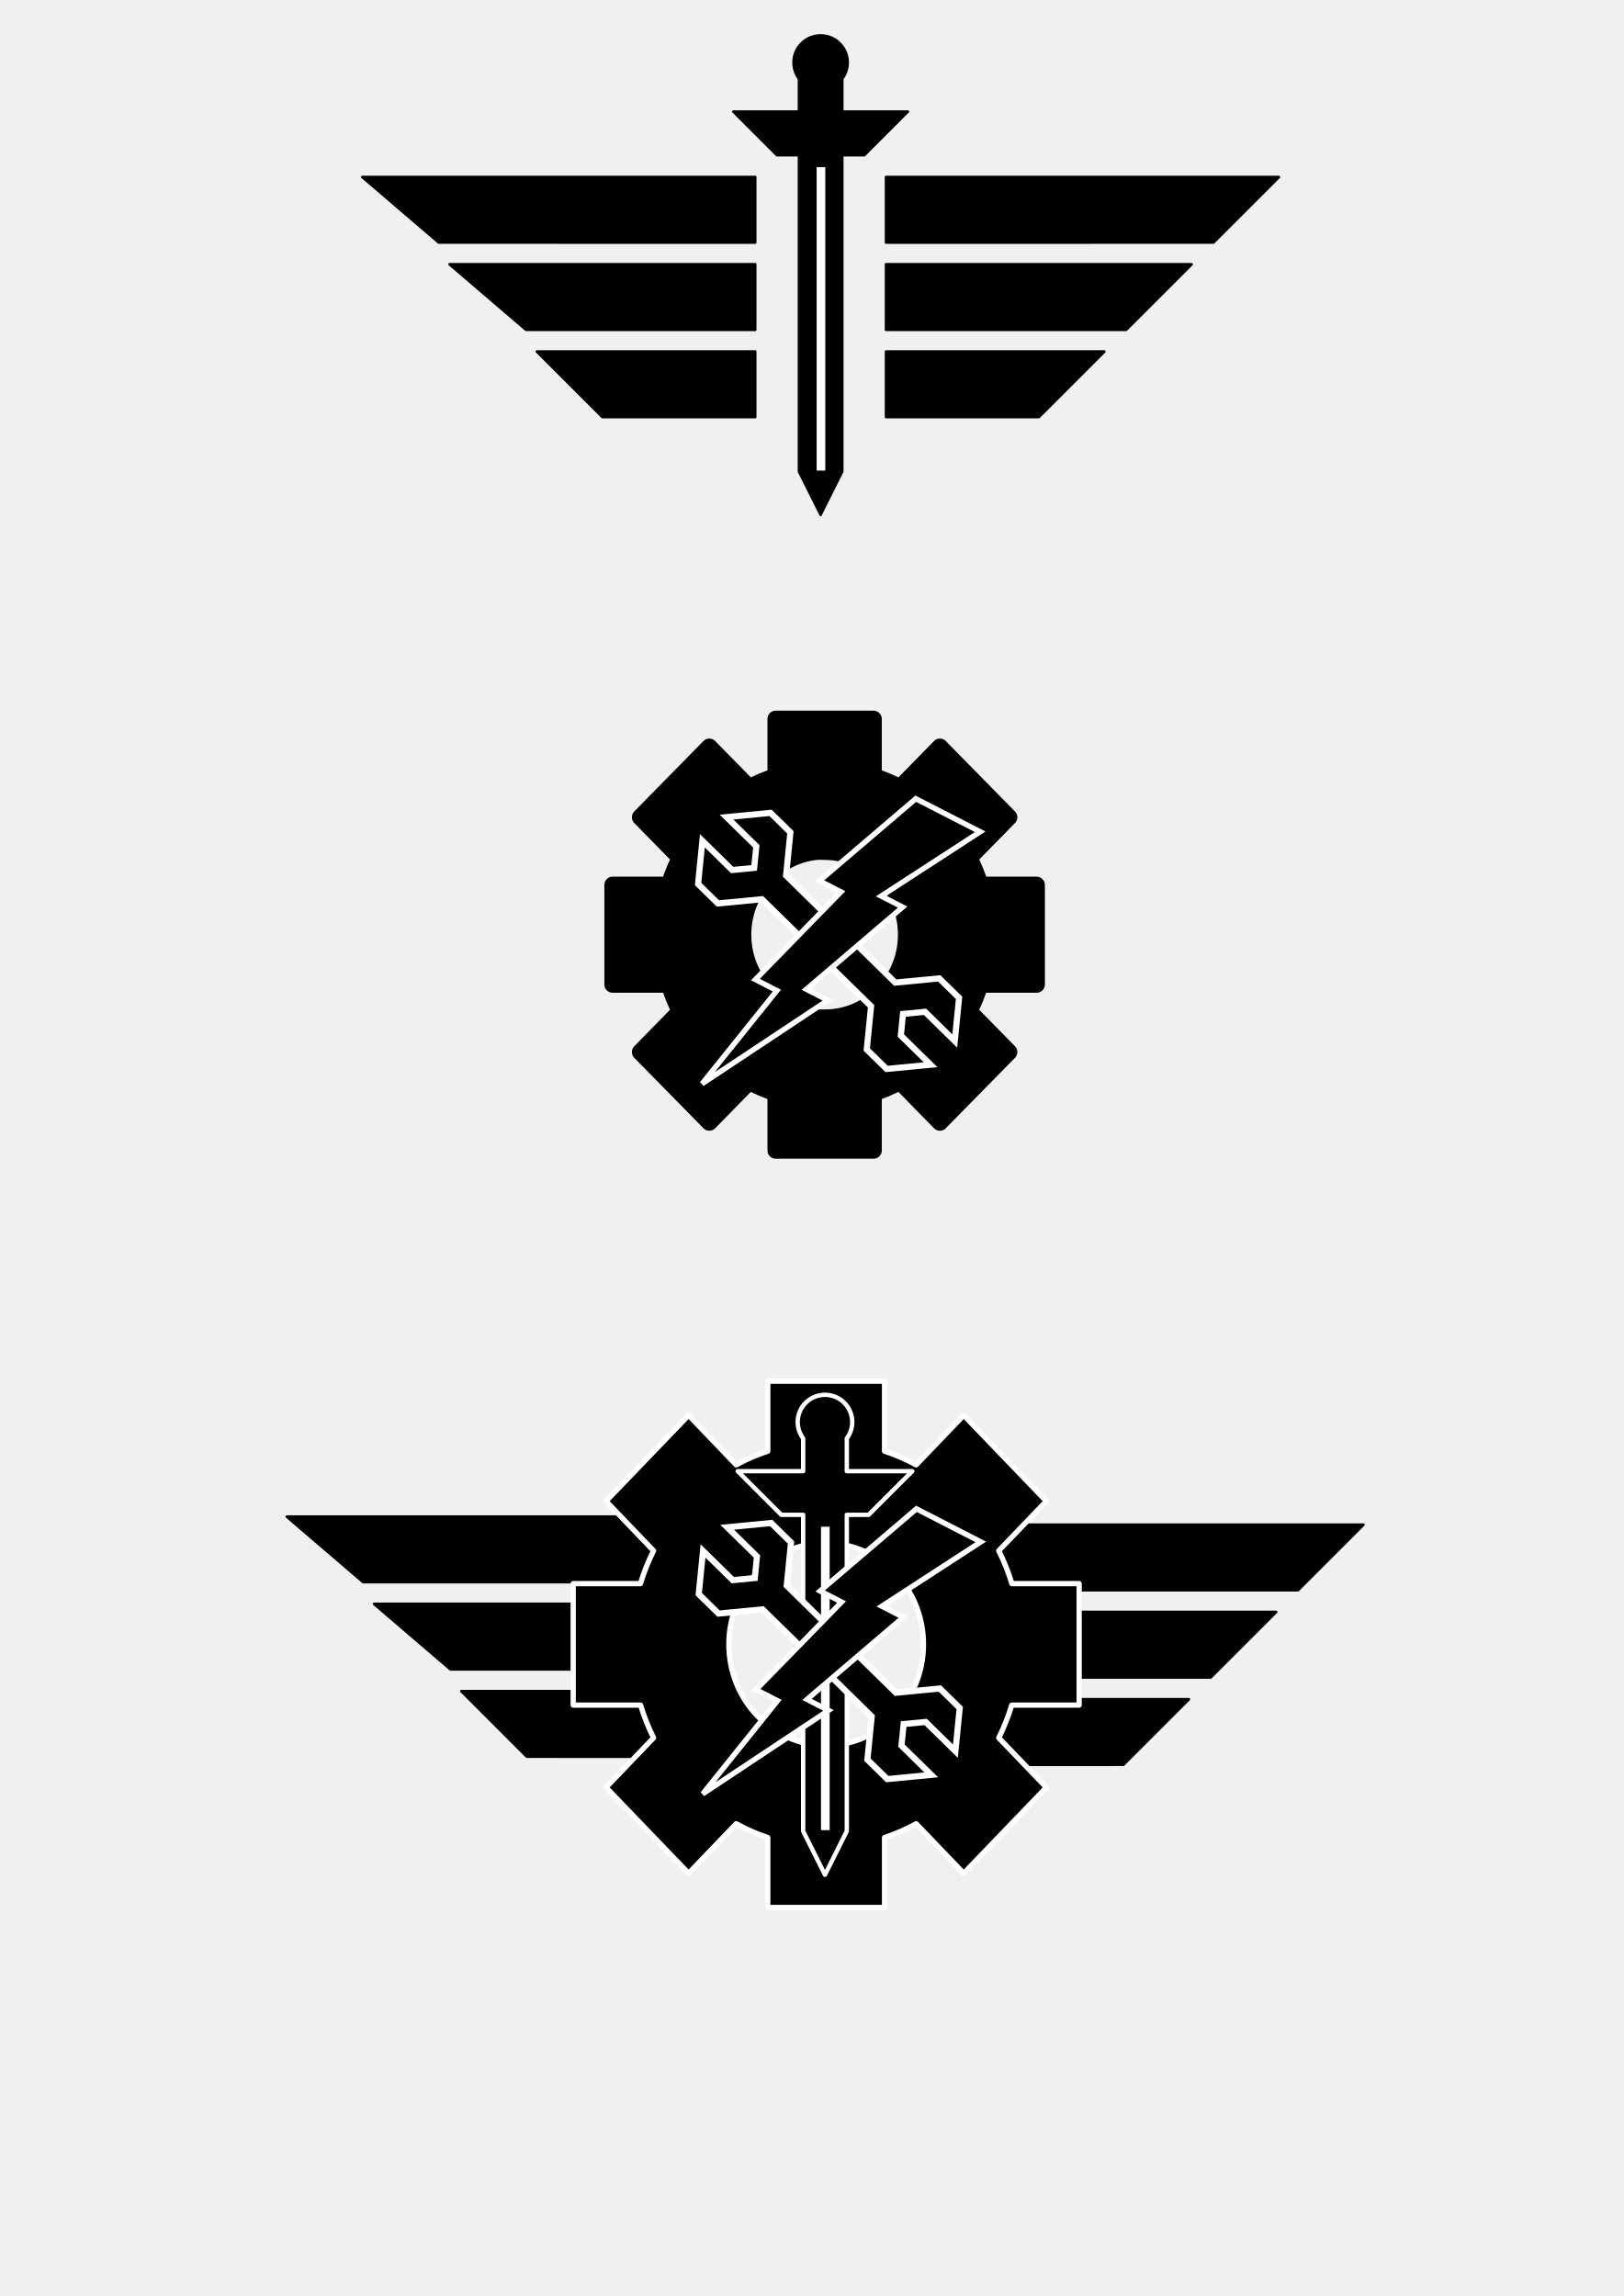
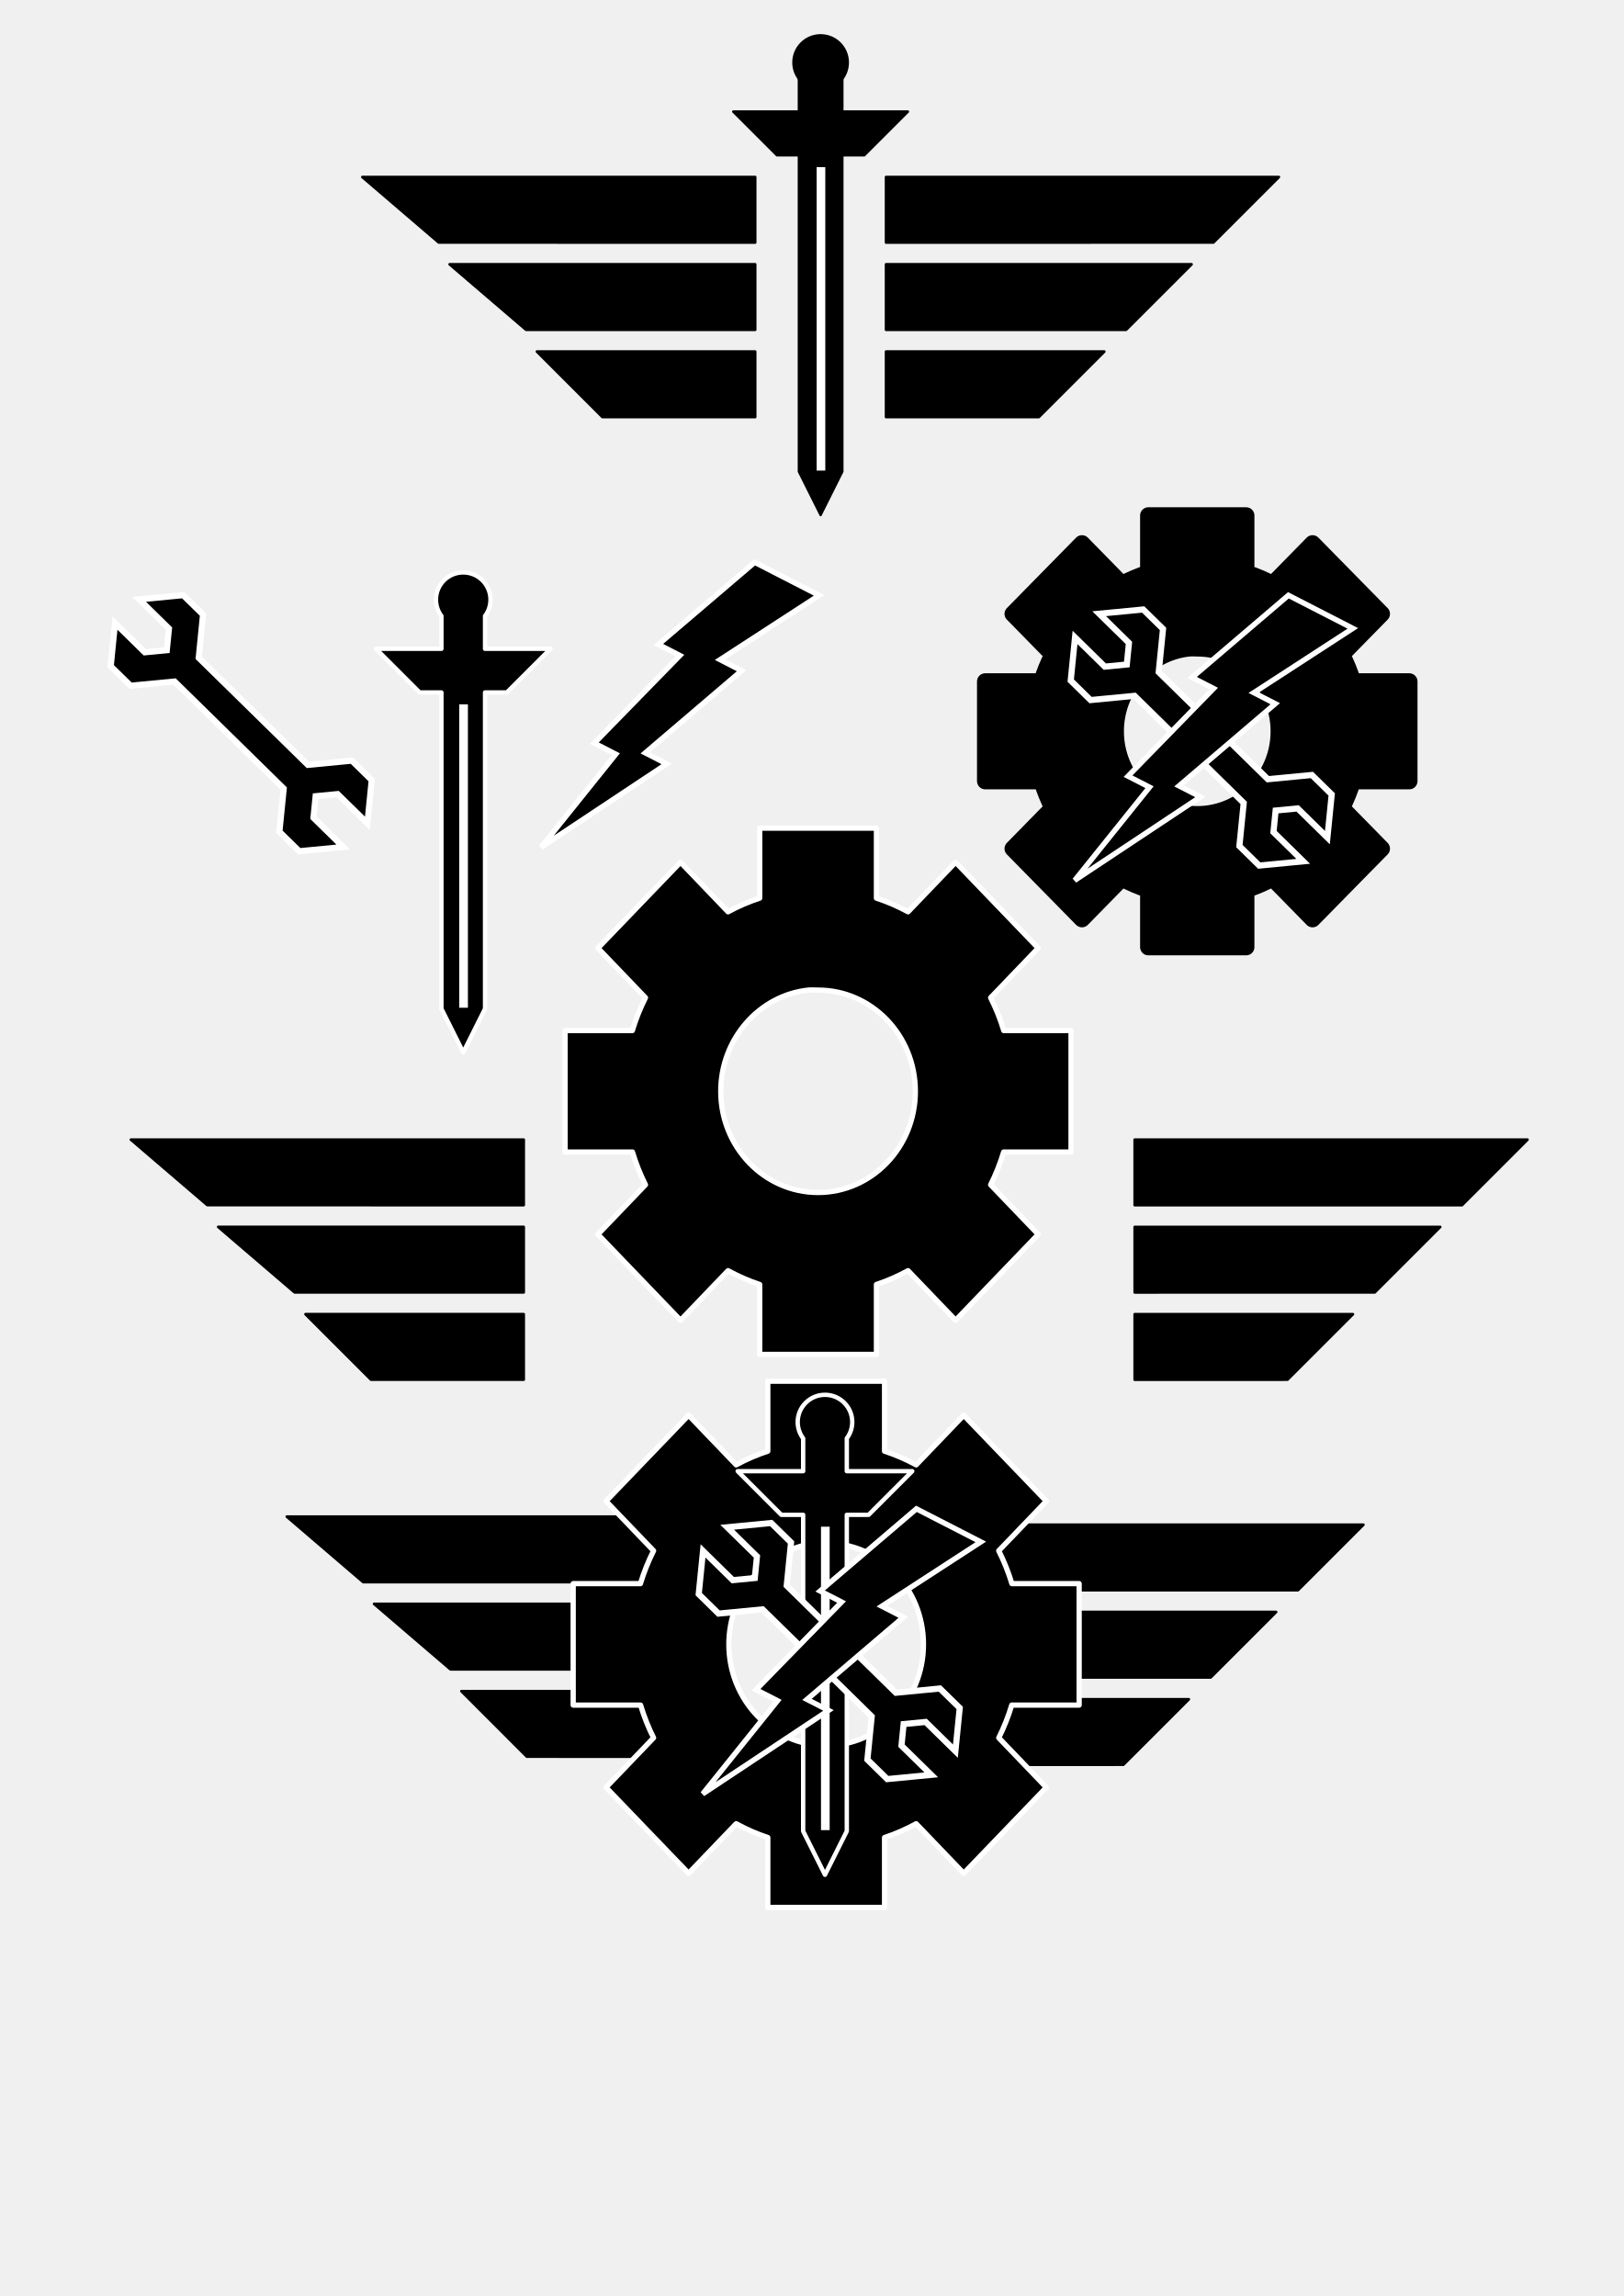
<svg xmlns="http://www.w3.org/2000/svg" width="744.094" height="1052.362" id="svg2" version="1.1">
  <defs id="defs4" />
  <g id="layer1">
    <path style="fill:#000000;stroke:#000000;stroke-width:1.155;stroke-linecap:butt;stroke-linejoin:round;stroke-miterlimit:4;stroke-dasharray:none;stroke-dashoffset:0;stroke-opacity:1" d="m 336.061,51.157 20,20 40,0 20,-20 -80,0 z" id="rect2991" />
    <path style="fill:#000000;fill-opacity:1;stroke:#000000;stroke-width:1.225;stroke-linecap:butt;stroke-linejoin:round;stroke-miterlimit:4;stroke-dasharray:none;stroke-dashoffset:0;stroke-opacity:1" d="m 166.061,81.144 35,30 145,0.013 0,-30.013 z" id="rect2993" />
    <path style="fill:#000000;fill-opacity:1;stroke:#000000;stroke-width:1.225;stroke-linecap:butt;stroke-linejoin:round;stroke-miterlimit:4;stroke-dasharray:none;stroke-dashoffset:0;stroke-opacity:1" d="m 206.061,121.144 35,30 105,0.013 0,-30.013 z" id="rect2995" />
    <path style="fill:#000000;fill-opacity:1;stroke:#000000;stroke-width:1.225;stroke-linecap:butt;stroke-linejoin:round;stroke-miterlimit:4;stroke-dasharray:none;stroke-dashoffset:0;stroke-opacity:1" d="m 246.061,161.144 30,30 70,0.013 0,-30.013 z" id="rect2997" />
    <path style="fill:#000000;fill-opacity:1;stroke:#000000;stroke-width:1.225;stroke-linecap:butt;stroke-linejoin:round;stroke-miterlimit:4;stroke-dasharray:none;stroke-dashoffset:0;stroke-opacity:1" d="m 406.061,81.144 0,30.013 150,-0.013 30,-30 z" id="rect2999" />
    <path style="fill:#000000;fill-opacity:1;stroke:#000000;stroke-width:1.225;stroke-linecap:butt;stroke-linejoin:round;stroke-miterlimit:4;stroke-dasharray:none;stroke-dashoffset:0;stroke-opacity:1" d="m 406.061,161.144 0,30.013 70,-0.013 30,-30 z" id="rect3004" />
    <path style="fill:#000000;fill-opacity:1;stroke:#000000;stroke-width:1.225;stroke-linecap:butt;stroke-linejoin:round;stroke-miterlimit:4;stroke-dasharray:none;stroke-dashoffset:0;stroke-opacity:1" d="m 406.061,121.144 0,30.013 110,-0.013 30,-30 z" id="rect3006" />
    <path style="fill:#000000;fill-opacity:1;stroke:#000000;stroke-width:1;stroke-linecap:butt;stroke-linejoin:round;stroke-miterlimit:4;stroke-dasharray:none;stroke-dashoffset:0;stroke-opacity:1" d="m 366.061,36.144 0,180 10,20 10,-20 0,-180 -20,0 z" id="rect3008" />
    <circle style="fill:#000000;fill-opacity:1;stroke:#000000;stroke-width:1;stroke-linecap:butt;stroke-linejoin:round;stroke-miterlimit:4;stroke-dasharray:none;stroke-dashoffset:0;stroke-opacity:1" id="path3035" cx="376.061" cy="28.644" r="12.5" />
    <rect style="fill:#ffffff;fill-opacity:1;stroke:#000000;stroke-width:0.925;stroke-linecap:butt;stroke-linejoin:round;stroke-miterlimit:4;stroke-dasharray:none;stroke-dashoffset:0;stroke-opacity:1" id="rect3043" width="4.894" height="140" x="373.776" y="76.144" />
-     <path style="fill:#000000;fill-opacity:1;stroke:#000000;stroke-width:7.541;stroke-linecap:butt;stroke-linejoin:round;stroke-miterlimit:4;stroke-dasharray:none;stroke-dashoffset:0;stroke-opacity:1" d="m 355.476,329.5 0,26.298 c -4.225,1.35 -8.281,3.081 -12.146,5.136 l -18.265,-18.641 -31.719,32.29 18.265,18.641 c -2.018,3.933 -3.72,8.065 -5.045,12.364 l -25.833,0 0,45.652 25.88,0 c 1.323,4.278 2.989,8.401 4.998,12.317 l -18.265,18.641 31.719,32.29 18.265,-18.641 c 3.864,2.055 7.921,3.834 12.146,5.183 l 0,26.298 44.846,0 0,-26.298 c 4.225,-1.35 8.281,-3.128 12.146,-5.183 l 18.265,18.641 31.719,-32.29 -18.265,-18.641 c 2.009,-3.915 3.676,-8.038 4.998,-12.317 l 25.88,0 0,-45.652 -25.833,0 c -1.325,-4.299 -3.027,-8.431 -5.045,-12.364 l 18.265,-18.641 -31.719,-32.29 -18.265,18.641 c -3.864,-2.055 -7.921,-3.786 -12.146,-5.136 l 0,-26.298 -44.846,0 z m 20.554,60.822 c 0.616,0.016 1.224,0.048 1.869,0.048 20.64,0 37.372,17.033 37.372,38.044 0,21.011 -16.732,38.044 -37.372,38.044 -20.64,0 -37.372,-17.033 -37.372,-38.044 0,-19.698 14.79,-36.095 33.634,-38.044 0.628,-0.065 1.253,-0.064 1.869,-0.048 z" id="path3068" />
-     <path style="fill:#000000;fill-opacity:1;stroke:#ffffff;stroke-width:2.811;stroke-miterlimit:4;stroke-dasharray:none" d="m 321.887,385.384 -1.977,19.788 9.094,8.924 20.165,-1.94 50.017,49.083 -1.977,19.788 9.094,8.924 20.165,-1.94 -13.641,-13.386 0.988,-9.894 10.082,-0.97 13.641,13.386 1.977,-19.788 -9.094,-8.924 -20.165,1.94 -50.017,-49.083 1.977,-19.788 -9.094,-8.924 -20.165,1.94 13.641,13.386 -0.988,9.894 -10.082,0.97 -13.641,-13.386 z" id="rect3913" />
-     <path style="fill:#000000;stroke:#ffffff;stroke-width:2.436;stroke-linecap:butt;stroke-linejoin:miter;stroke-miterlimit:4;stroke-dasharray:none;stroke-opacity:1" d="m 419.671,366.085 29.514,15.155 -45.371,29.477 9.838,5.052 -44.123,37.657 9.838,5.052 -57.632,38.26 34.285,-42.709 -9.838,-5.052 39.204,-40.183 -9.838,-5.052 z" id="path3141" />
-     <path id="path4425" d="m 444.806,698.851 0,30.013 150,-0.013 30,-30 z" style="fill:#000000;fill-opacity:1;stroke:#000000;stroke-width:1.225;stroke-linecap:butt;stroke-linejoin:round;stroke-miterlimit:4;stroke-dasharray:none;stroke-dashoffset:0;stroke-opacity:1" />
-     <path id="path4427" d="m 444.806,778.851 0,30.013 70,-0.013 30,-30 z" style="fill:#000000;fill-opacity:1;stroke:#000000;stroke-width:1.225;stroke-linecap:butt;stroke-linejoin:round;stroke-miterlimit:4;stroke-dasharray:none;stroke-dashoffset:0;stroke-opacity:1" />
-     <path id="path4429" d="m 444.806,738.851 0,30.013 110,-0.013 30,-30 z" style="fill:#000000;fill-opacity:1;stroke:#000000;stroke-width:1.225;stroke-linecap:butt;stroke-linejoin:round;stroke-miterlimit:4;stroke-dasharray:none;stroke-dashoffset:0;stroke-opacity:1" />
-     <path id="path4419" d="m 131.437,695.144 35,30 145,0.013 0,-30.013 z" style="fill:#000000;fill-opacity:1;stroke:#000000;stroke-width:1.225;stroke-linecap:butt;stroke-linejoin:round;stroke-miterlimit:4;stroke-dasharray:none;stroke-dashoffset:0;stroke-opacity:1" />
-     <path id="path4421" d="m 171.437,735.144 35,30 105,0.013 0,-30.013 z" style="fill:#000000;fill-opacity:1;stroke:#000000;stroke-width:1.225;stroke-linecap:butt;stroke-linejoin:round;stroke-miterlimit:4;stroke-dasharray:none;stroke-dashoffset:0;stroke-opacity:1" />
-     <path id="path4423" d="m 211.437,775.144 30,30 70,0.013 0,-30.013 z" style="fill:#000000;fill-opacity:1;stroke:#000000;stroke-width:1.225;stroke-linecap:butt;stroke-linejoin:round;stroke-miterlimit:4;stroke-dasharray:none;stroke-dashoffset:0;stroke-opacity:1" />
-     <path id="path4446" d="m 351.853,633.084 0,32.063 c -5.04,1.646 -9.881,3.756 -14.492,6.262 l -21.793,-22.728 -37.845,39.368 21.793,22.728 c -2.408,4.795 -4.438,9.833 -6.02,15.075 l -30.822,0 0,55.661 30.878,0 c 1.578,5.216 3.567,10.243 5.964,15.017 l -21.793,22.728 37.845,39.368 21.793,-22.728 c 4.611,2.506 9.451,4.674 14.492,6.32 l 0,32.063 53.507,0 0,-32.063 c 5.04,-1.646 9.881,-3.814 14.492,-6.32 l 21.793,22.728 37.845,-39.368 -21.793,-22.728 c 2.397,-4.774 4.386,-9.8 5.964,-15.017 l 30.878,0 0,-55.661 -30.822,0 c -1.581,-5.241 -3.612,-10.28 -6.02,-15.075 l 21.793,-22.728 -37.845,-39.368 -21.793,22.728 c -4.611,-2.506 -9.451,-4.616 -14.492,-6.262 l 0,-32.063 -53.507,0 z m 24.524,74.156 c 0.735,0.02 1.46,0.058 2.229,0.058 24.626,0 44.589,20.767 44.589,46.384 0,25.617 -19.963,46.384 -44.589,46.384 -24.626,0 -44.589,-20.767 -44.589,-46.384 0,-24.016 17.646,-44.009 40.13,-46.384 0.749,-0.079 1.494,-0.078 2.229,-0.058 z" style="fill:#000000;fill-opacity:1;stroke:#ffffff;stroke-width:2.412;stroke-linecap:butt;stroke-linejoin:round;stroke-miterlimit:4;stroke-dasharray:none;stroke-dashoffset:0;stroke-opacity:1" />
-     <g id="g4442" transform="translate(-230,456.1543)">
-       <path id="path4433" d="m 608.061,183.145 a 12.5,12.5 0 0 0 -12.5,12.5 12.5,12.5 0 0 0 2.516,7.5 l -0.016,0 0,15.012 -30,0 20,20 10,0 0,144.988 10,20 10,-20 0,-144.988 10,0 20,-20 -30,0 0,-15.012 -0.019,0 a 12.5,12.5 0 0 0 2.52,-7.5 12.5,12.5 0 0 0 -12.5,-12.5 z" style="fill:#000000;stroke:#ffffff;stroke-width:2;stroke-linecap:butt;stroke-linejoin:round;stroke-miterlimit:4;stroke-dasharray:none;stroke-dashoffset:0;stroke-opacity:1" />
-       <rect style="fill:#ffffff;fill-opacity:1;stroke:#000000;stroke-width:0.925;stroke-linecap:butt;stroke-linejoin:round;stroke-miterlimit:4;stroke-dasharray:none;stroke-dashoffset:0;stroke-opacity:1" id="rect4439" width="4.894" height="140" x="605.776" y="243.144" />
+     <path style="fill:#000000;fill-opacity:1;stroke:#000000;stroke-width:7.541;stroke-linecap:butt;stroke-linejoin:round;stroke-miterlimit:4;stroke-opacity:1;stroke-dasharray:none;stroke-dashoffset:0" d="m 526.244,236.275 0,26.298 c -4.225,1.35 -8.281,3.081 -12.146,5.136 l -18.265,-18.641 -31.719,32.29 18.265,18.641 c -2.018,3.933 -3.72,8.065 -5.045,12.364 l -25.833,0 0,45.652 25.88,0 c 1.323,4.278 2.989,8.401 4.998,12.317 l -18.265,18.641 31.719,32.29 18.265,-18.641 c 3.864,2.055 7.921,3.834 12.146,5.183 l 0,26.298 44.846,0 0,-26.298 c 4.225,-1.35 8.281,-3.128 12.146,-5.183 l 18.265,18.641 31.719,-32.29 -18.265,-18.641 c 2.009,-3.915 3.676,-8.038 4.998,-12.317 l 25.88,0 0,-45.652 -25.833,0 c -1.325,-4.299 -3.027,-8.431 -5.045,-12.364 l 18.265,-18.641 -31.719,-32.29 -18.265,18.641 c -3.864,-2.055 -7.921,-3.786 -12.146,-5.136 l 0,-26.298 -44.846,0 z m 20.554,60.822 c 0.616,0.016 1.224,0.048 1.869,0.048 20.64,0 37.372,17.033 37.372,38.044 0,21.011 -16.732,38.044 -37.372,38.044 -20.64,0 -37.372,-17.033 -37.372,-38.044 0,-19.698 14.79,-36.095 33.634,-38.044 0.628,-0.065 1.253,-0.064 1.869,-0.048 z" id="path3068" />
+     <path style="fill:#000000;fill-opacity:1;stroke:#ffffff;stroke-width:2.811;stroke-miterlimit:4;stroke-dasharray:none" d="m 492.655,292.159 -1.977,19.788 9.094,8.924 20.165,-1.94 50.017,49.083 -1.977,19.788 9.094,8.924 20.165,-1.94 -13.641,-13.386 0.988,-9.894 10.082,-0.97 13.641,13.386 1.977,-19.788 -9.094,-8.924 -20.165,1.94 -50.017,-49.083 1.977,-19.788 -9.094,-8.924 -20.165,1.94 13.641,13.386 -0.988,9.894 -10.082,0.97 -13.641,-13.386 z" id="rect3913" />
+     <path style="fill:#000000;stroke:#ffffff;stroke-width:2.436;stroke-linecap:butt;stroke-linejoin:miter;stroke-miterlimit:4;stroke-opacity:1;stroke-dasharray:none" d="m 590.439,272.86 29.514,15.155 -45.371,29.477 9.838,5.052 -44.123,37.657 9.838,5.052 -57.632,38.26 34.285,-42.709 -9.838,-5.052 39.204,-40.183 -9.838,-5.052 z" id="path3141" />
+     <path style="fill:#000000;fill-opacity:1;stroke:#000000;stroke-width:1.225;stroke-linecap:butt;stroke-linejoin:round;stroke-miterlimit:4;stroke-opacity:1;stroke-dasharray:none;stroke-dashoffset:0" d="m 444.806,698.851 0,30.013 150,-0.013 30,-30 z" id="path3025" />
+     <path id="path4425" d="m 520,522.362 0,30.013 150,-0.013 30,-30 z" style="fill:#000000;fill-opacity:1;stroke:#000000;stroke-width:1.225;stroke-linecap:butt;stroke-linejoin:round;stroke-miterlimit:4;stroke-opacity:1;stroke-dasharray:none;stroke-dashoffset:0" />
+     <path style="fill:#000000;fill-opacity:1;stroke:#000000;stroke-width:1.225;stroke-linecap:butt;stroke-linejoin:round;stroke-miterlimit:4;stroke-opacity:1;stroke-dasharray:none;stroke-dashoffset:0" d="m 444.806,778.851 0,30.013 70,-0.013 30,-30 z" id="path3027" />
+     <path id="path4427" d="m 520,602.362 0,30.013 70,-0.013 30,-30 z" style="fill:#000000;fill-opacity:1;stroke:#000000;stroke-width:1.225;stroke-linecap:butt;stroke-linejoin:round;stroke-miterlimit:4;stroke-opacity:1;stroke-dasharray:none;stroke-dashoffset:0" />
+     <path style="fill:#000000;fill-opacity:1;stroke:#000000;stroke-width:1.225;stroke-linecap:butt;stroke-linejoin:round;stroke-miterlimit:4;stroke-opacity:1;stroke-dasharray:none;stroke-dashoffset:0" d="m 444.806,738.851 0,30.013 110,-0.013 30,-30 z" id="path3029" />
+     <path id="path4429" d="m 520,562.362 0,30.013 110,-0.013 30,-30 z" style="fill:#000000;fill-opacity:1;stroke:#000000;stroke-width:1.225;stroke-linecap:butt;stroke-linejoin:round;stroke-miterlimit:4;stroke-opacity:1;stroke-dasharray:none;stroke-dashoffset:0" />
+     <path style="fill:#000000;fill-opacity:1;stroke:#000000;stroke-width:1.225;stroke-linecap:butt;stroke-linejoin:round;stroke-miterlimit:4;stroke-opacity:1;stroke-dasharray:none;stroke-dashoffset:0" d="m 131.437,695.144 35,30 145,0.013 0,-30.013 z" id="path3019" />
+     <path id="path4419" d="m 60,522.349 35,30 145,0.013 0,-30.013 z" style="fill:#000000;fill-opacity:1;stroke:#000000;stroke-width:1.225;stroke-linecap:butt;stroke-linejoin:round;stroke-miterlimit:4;stroke-opacity:1;stroke-dasharray:none;stroke-dashoffset:0" />
+     <path style="fill:#000000;fill-opacity:1;stroke:#000000;stroke-width:1.225;stroke-linecap:butt;stroke-linejoin:round;stroke-miterlimit:4;stroke-opacity:1;stroke-dasharray:none;stroke-dashoffset:0" d="m 171.437,735.144 35,30 105,0.013 0,-30.013 z" id="path3021" />
+     <path id="path4421" d="m 100,562.349 35,30 105,0.013 0,-30.013 z" style="fill:#000000;fill-opacity:1;stroke:#000000;stroke-width:1.225;stroke-linecap:butt;stroke-linejoin:round;stroke-miterlimit:4;stroke-opacity:1;stroke-dasharray:none;stroke-dashoffset:0" />
+     <path style="fill:#000000;fill-opacity:1;stroke:#000000;stroke-width:1.225;stroke-linecap:butt;stroke-linejoin:round;stroke-miterlimit:4;stroke-opacity:1;stroke-dasharray:none;stroke-dashoffset:0" d="m 211.437,775.144 30,30 70,0.013 0,-30.013 z" id="path3023" />
+     <path id="path4423" d="m 140,602.349 30,30 70,0.013 0,-30.013 z" style="fill:#000000;fill-opacity:1;stroke:#000000;stroke-width:1.225;stroke-linecap:butt;stroke-linejoin:round;stroke-miterlimit:4;stroke-opacity:1;stroke-dasharray:none;stroke-dashoffset:0" />
+     <path style="fill:#000000;fill-opacity:1;stroke:#ffffff;stroke-width:2.412;stroke-linecap:butt;stroke-linejoin:round;stroke-miterlimit:4;stroke-opacity:1;stroke-dasharray:none;stroke-dashoffset:0" d="m 351.853,633.084 0,32.063 c -5.04,1.646 -9.881,3.756 -14.492,6.262 l -21.793,-22.728 -37.845,39.368 21.793,22.728 c -2.408,4.795 -4.438,9.833 -6.02,15.075 l -30.822,0 0,55.661 30.878,0 c 1.578,5.216 3.567,10.243 5.964,15.017 l -21.793,22.728 37.845,39.368 21.793,-22.728 c 4.611,2.506 9.451,4.674 14.492,6.32 l 0,32.063 53.507,0 0,-32.063 c 5.04,-1.646 9.881,-3.814 14.492,-6.32 l 21.793,22.728 37.845,-39.368 -21.793,-22.728 c 2.397,-4.774 4.386,-9.8 5.964,-15.017 l 30.878,0 0,-55.661 -30.822,0 c -1.581,-5.241 -3.612,-10.28 -6.02,-15.075 l 21.793,-22.728 -37.845,-39.368 -21.793,22.728 c -4.611,-2.506 -9.451,-4.616 -14.492,-6.262 l 0,-32.063 -53.507,0 z m 24.524,74.156 c 0.735,0.02 1.46,0.058 2.229,0.058 24.626,0 44.589,20.767 44.589,46.384 0,25.617 -19.963,46.384 -44.589,46.384 -24.626,0 -44.589,-20.767 -44.589,-46.384 0,-24.016 17.646,-44.009 40.13,-46.384 0.749,-0.079 1.494,-0.078 2.229,-0.058 z" id="path3041" />
+     <path id="path4446" d="m 348.137,379.594 0,32.063 c -5.04,1.646 -9.881,3.756 -14.492,6.262 l -21.793,-22.728 -37.845,39.368 21.793,22.728 c -2.408,4.795 -4.438,9.833 -6.02,15.075 l -30.822,0 0,55.661 30.878,0 c 1.578,5.216 3.567,10.243 5.964,15.017 l -21.793,22.728 37.845,39.368 21.793,-22.728 c 4.611,2.506 9.451,4.674 14.492,6.32 l 0,32.063 53.507,0 0,-32.063 c 5.04,-1.646 9.881,-3.814 14.492,-6.32 l 21.793,22.728 37.845,-39.368 -21.793,-22.728 c 2.397,-4.774 4.386,-9.8 5.964,-15.017 l 30.878,0 0,-55.661 -30.822,0 c -1.581,-5.241 -3.612,-10.28 -6.02,-15.075 l 21.793,-22.728 -37.845,-39.368 -21.793,22.728 c -4.611,-2.506 -9.451,-4.616 -14.492,-6.262 l 0,-32.063 -53.507,0 z m 24.524,74.156 c 0.735,0.02 1.46,0.058 2.229,0.058 24.626,0 44.589,20.767 44.589,46.384 0,25.617 -19.963,46.384 -44.589,46.384 -24.626,0 -44.589,-20.767 -44.589,-46.384 0,-24.016 17.646,-44.009 40.13,-46.384 0.749,-0.079 1.494,-0.078 2.229,-0.058 z" style="fill:#000000;fill-opacity:1;stroke:#ffffff;stroke-width:2.412;stroke-linecap:butt;stroke-linejoin:round;stroke-miterlimit:4;stroke-opacity:1;stroke-dasharray:none;stroke-dashoffset:0" />
+     <g transform="translate(-230,456.1543)" id="g3035">
+       <path style="fill:#000000;stroke:#ffffff;stroke-width:2;stroke-linecap:butt;stroke-linejoin:round;stroke-miterlimit:4;stroke-opacity:1;stroke-dasharray:none;stroke-dashoffset:0" d="m 608.061,183.145 a 12.5,12.5 0 0 0 -12.5,12.5 12.5,12.5 0 0 0 2.516,7.5 l -0.016,0 0,15.012 -30,0 20,20 10,0 0,144.988 10,20 10,-20 0,-144.988 10,0 20,-20 -30,0 0,-15.012 -0.019,0 a 12.5,12.5 0 0 0 2.52,-7.5 12.5,12.5 0 0 0 -12.5,-12.5 z" id="path3037" />
+       <rect y="243.144" x="605.776" height="140" width="4.894" id="rect3039" style="fill:#ffffff;fill-opacity:1;stroke:#000000;stroke-width:0.925;stroke-linecap:butt;stroke-linejoin:round;stroke-miterlimit:4;stroke-opacity:1;stroke-dasharray:none;stroke-dashoffset:0" />
    </g>
-     <path id="path4415" d="m 322.18,710.87 -1.977,19.788 9.094,8.924 20.165,-1.94 50.017,49.083 -1.977,19.788 9.094,8.924 20.165,-1.94 -13.641,-13.386 0.988,-9.894 10.082,-0.97 13.641,13.386 1.977,-19.788 -9.094,-8.924 -20.165,1.94 -50.017,-49.083 1.977,-19.788 -9.094,-8.924 -20.165,1.94 13.641,13.386 -0.988,9.894 -10.082,0.97 -13.641,-13.386 z" style="fill:#000000;fill-opacity:1;stroke:#ffffff;stroke-width:2.811;stroke-miterlimit:4;stroke-dasharray:none" />
-     <path id="path4417" d="m 419.964,691.57 29.514,15.155 -45.371,29.477 9.838,5.052 -44.123,37.657 9.838,5.052 -57.632,38.26 34.285,-42.709 -9.838,-5.052 39.204,-40.183 -9.838,-5.052 z" style="fill:#000000;stroke:#ffffff;stroke-width:2.436;stroke-linecap:butt;stroke-linejoin:miter;stroke-miterlimit:4;stroke-dasharray:none;stroke-opacity:1" />
+     <g id="g4442" transform="translate(-395.7759,79.21831)">
+       <path id="path4433" d="m 608.061,183.145 a 12.5,12.5 0 0 0 -12.5,12.5 12.5,12.5 0 0 0 2.516,7.5 l -0.016,0 0,15.012 -30,0 20,20 10,0 0,144.988 10,20 10,-20 0,-144.988 10,0 20,-20 -30,0 0,-15.012 -0.019,0 a 12.5,12.5 0 0 0 2.52,-7.5 12.5,12.5 0 0 0 -12.5,-12.5 z" style="fill:#000000;stroke:#ffffff;stroke-width:2;stroke-linecap:butt;stroke-linejoin:round;stroke-miterlimit:4;stroke-opacity:1;stroke-dasharray:none;stroke-dashoffset:0" />
+       <rect style="fill:#ffffff;fill-opacity:1;stroke:#000000;stroke-width:0.925;stroke-linecap:butt;stroke-linejoin:round;stroke-miterlimit:4;stroke-opacity:1;stroke-dasharray:none;stroke-dashoffset:0" id="rect4439" width="4.894" height="140" x="605.776" y="243.144" />
+     </g>
+     <path style="fill:#000000;fill-opacity:1;stroke:#ffffff;stroke-width:2.811;stroke-miterlimit:4;stroke-dasharray:none" d="m 322.18,710.87 -1.977,19.788 9.094,8.924 20.165,-1.94 50.017,49.083 -1.977,19.788 9.094,8.924 20.165,-1.94 -13.641,-13.386 0.988,-9.894 10.082,-0.97 13.641,13.386 1.977,-19.788 -9.094,-8.924 -20.165,1.94 -50.017,-49.083 1.977,-19.788 -9.094,-8.924 -20.165,1.94 13.641,13.386 -0.988,9.894 -10.082,0.97 -13.641,-13.386 z" id="path3033" />
+     <path id="path4415" d="m 52.718,285.59 -1.977,19.788 9.094,8.924 L 80,312.362 l 50.017,49.083 -1.977,19.788 9.094,8.924 20.165,-1.94 -13.641,-13.386 0.988,-9.894 10.082,-0.97 13.641,13.386 1.977,-19.788 -9.094,-8.924 -20.165,1.94 -50.017,-49.083 1.977,-19.788 -9.094,-8.924 -20.165,1.94 13.641,13.386 -0.988,9.894 -10.082,0.97 -13.641,-13.386 z" style="fill:#000000;fill-opacity:1;stroke:#ffffff;stroke-width:2.811;stroke-miterlimit:4;stroke-dasharray:none" />
+     <path style="fill:#000000;stroke:#ffffff;stroke-width:2.436;stroke-linecap:butt;stroke-linejoin:miter;stroke-miterlimit:4;stroke-opacity:1;stroke-dasharray:none" d="m 419.964,691.57 29.514,15.155 -45.371,29.477 9.838,5.052 -44.123,37.657 9.838,5.052 -57.632,38.26 34.285,-42.709 -9.838,-5.052 39.204,-40.183 -9.838,-5.052 z" id="path3031" />
+     <path id="path4417" d="M 345.857,257.73 375.371,272.885 330,302.362 l 9.838,5.052 -44.123,37.657 9.838,5.052 -57.632,38.26 34.285,-42.709 -9.838,-5.052 39.204,-40.183 -9.838,-5.052 z" style="fill:#000000;stroke:#ffffff;stroke-width:2.436;stroke-linecap:butt;stroke-linejoin:miter;stroke-miterlimit:4;stroke-opacity:1;stroke-dasharray:none" />
  </g>
</svg>
